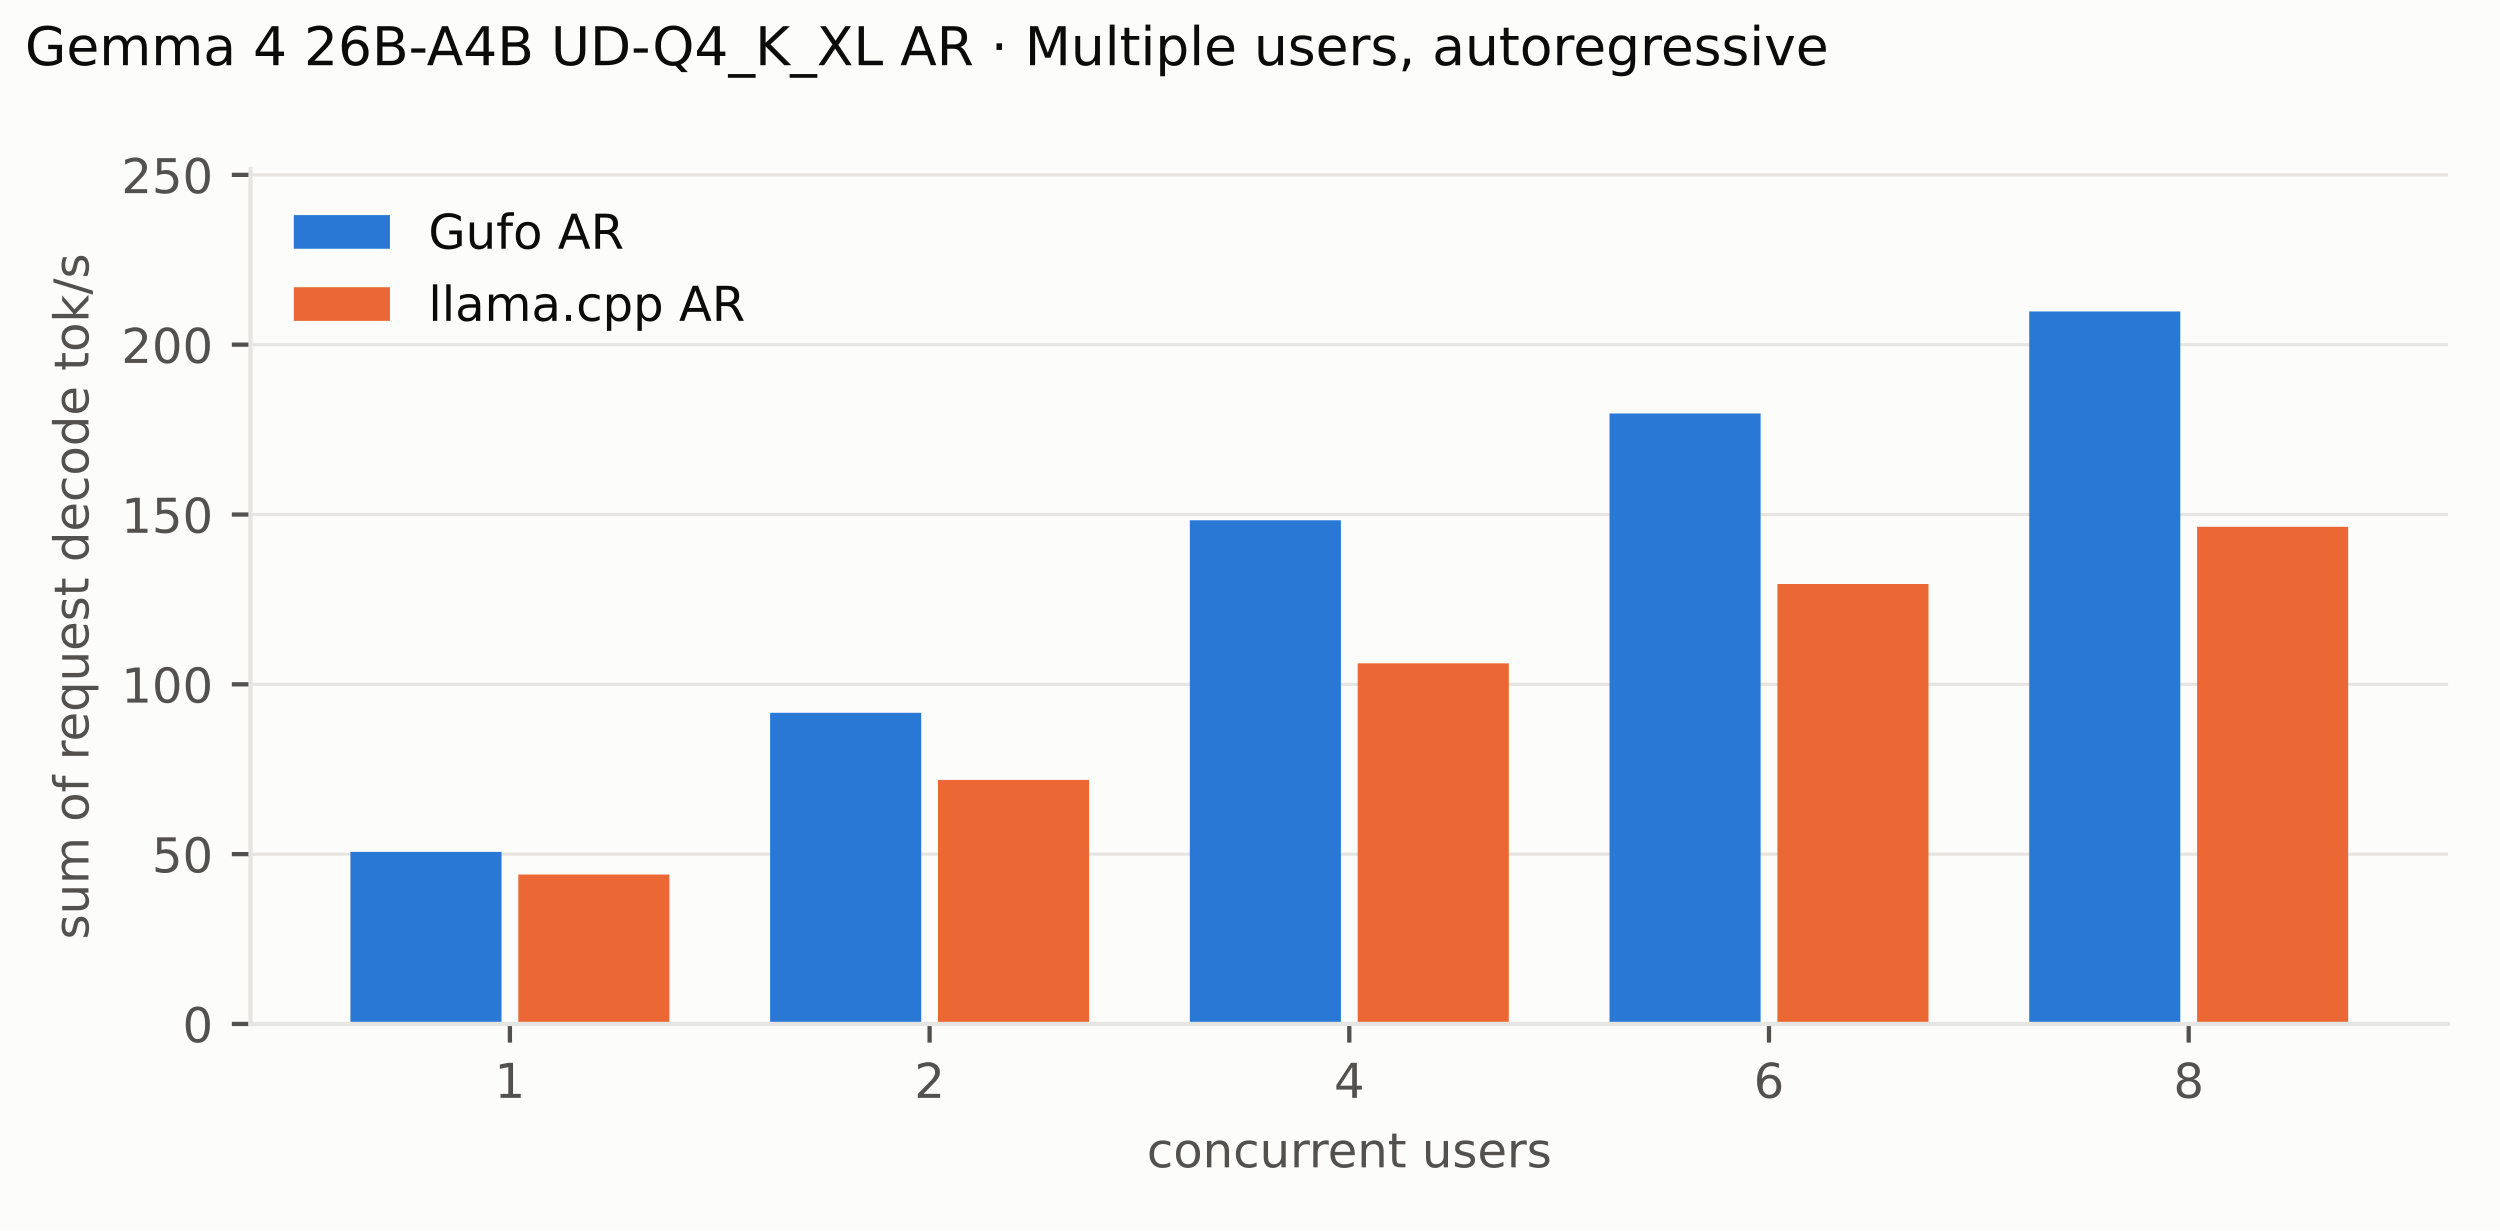
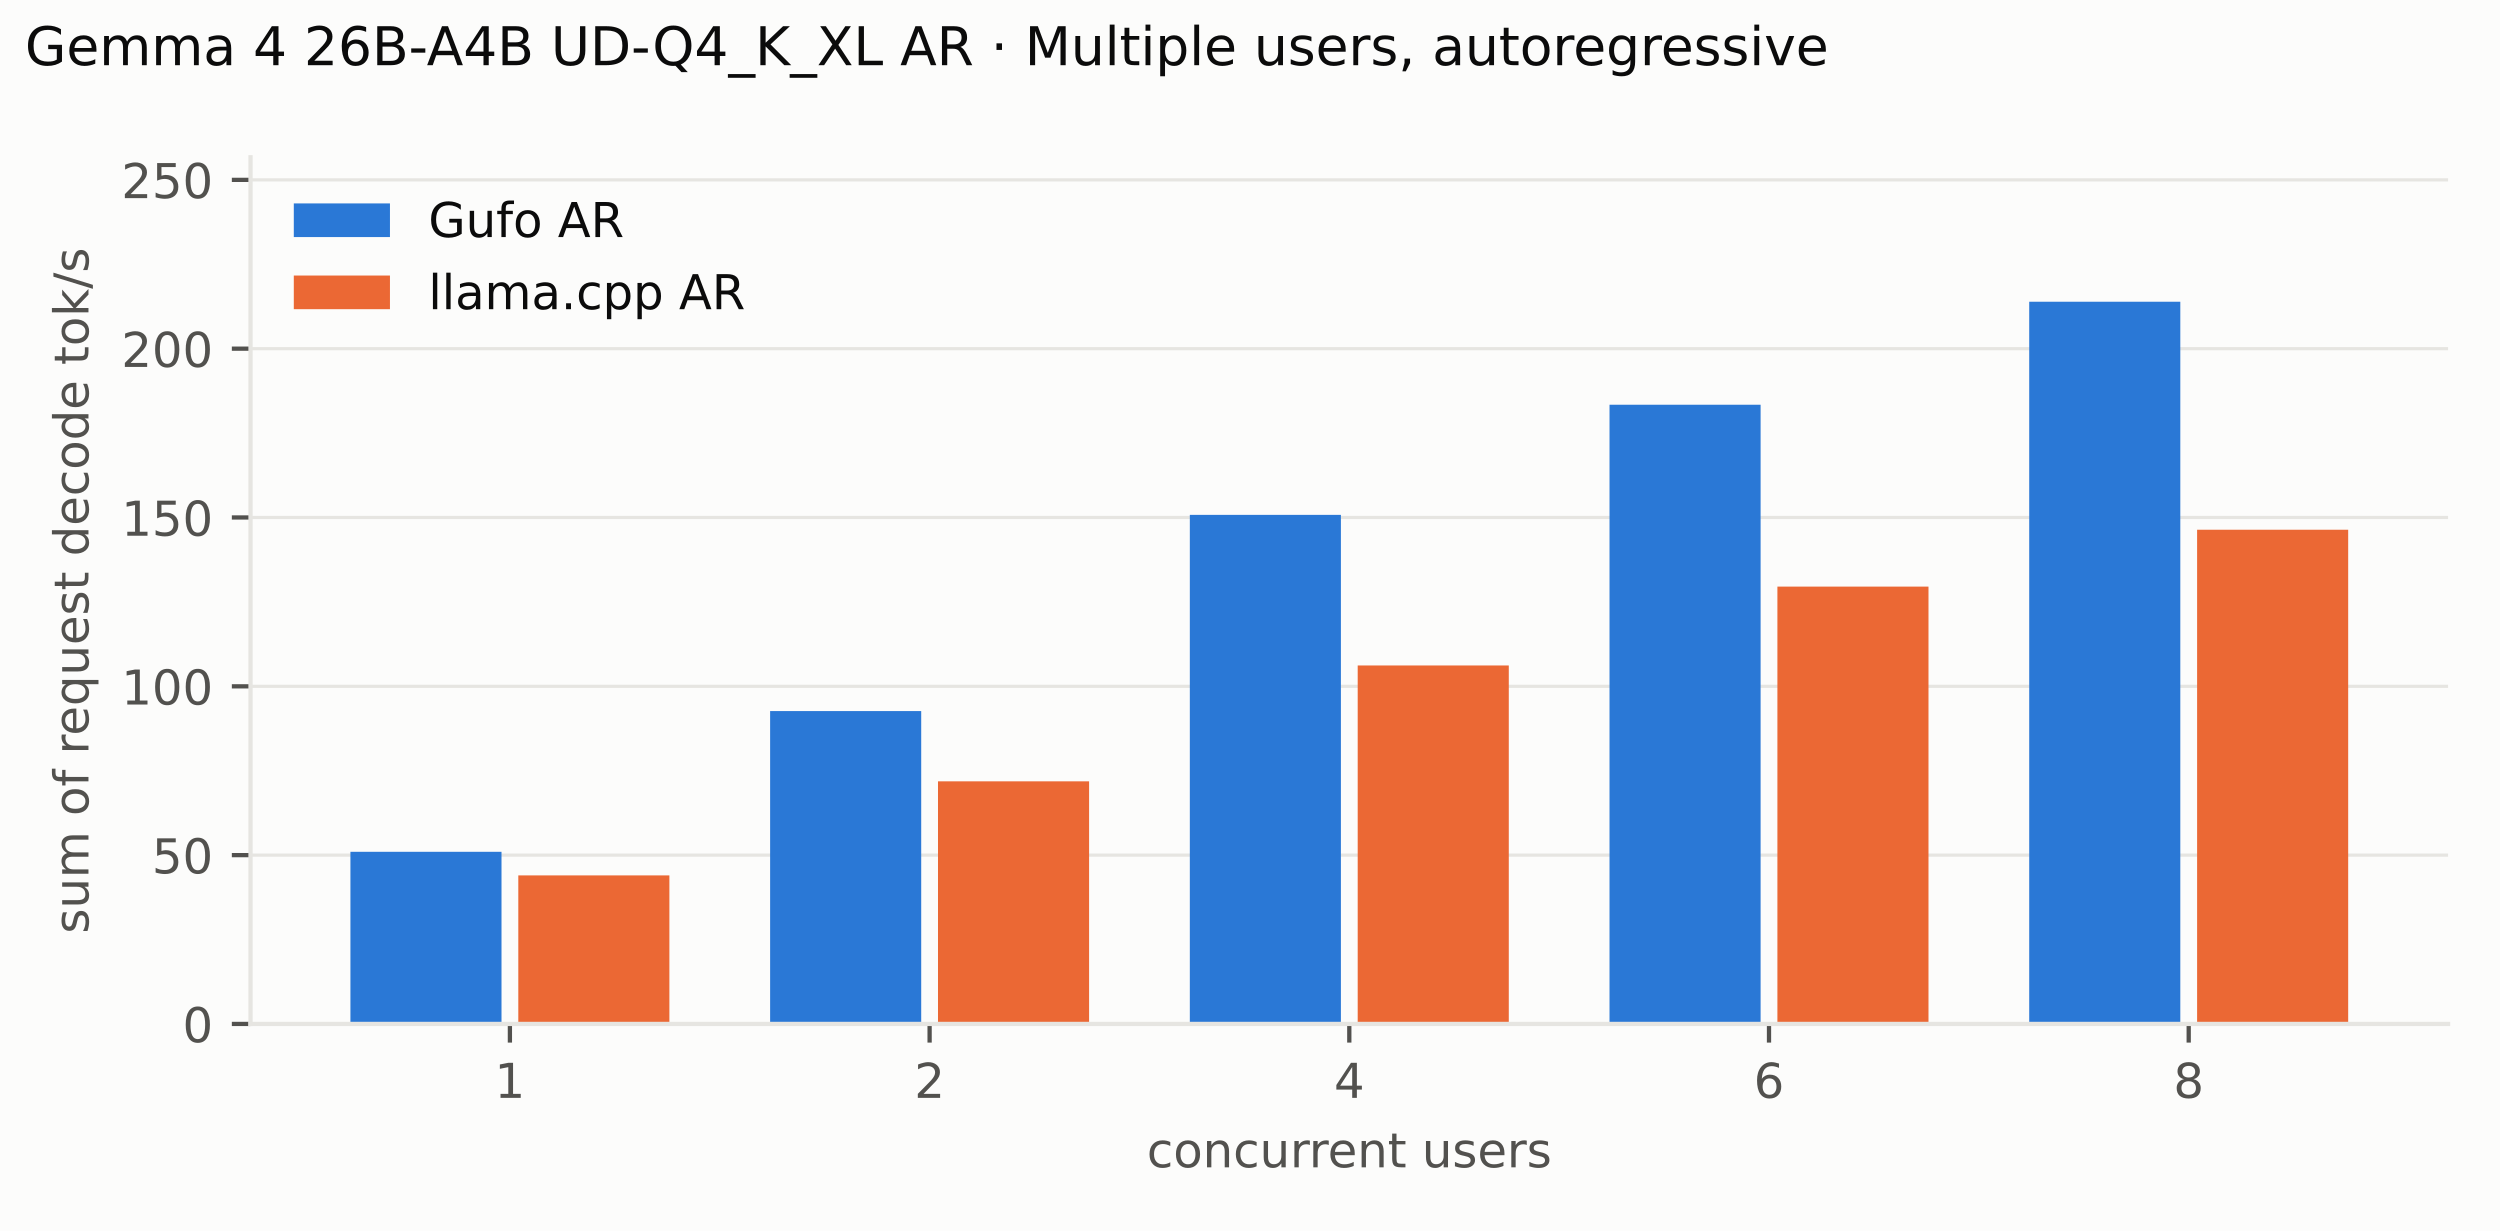
<svg xmlns="http://www.w3.org/2000/svg" xmlns:xlink="http://www.w3.org/1999/xlink" width="468pt" height="230.4pt" viewBox="0 0 468 230.4" version="1.1">
  <defs>
    <style type="text/css">*{stroke-linejoin: round; stroke-linecap: butt}</style>
  </defs>
  <g id="figure_1">
    <g id="patch_1">
      <path d="M 0 230.4 L 468 230.4 L 468 0 L 0 0 z " style="fill: #fcfcfb" />
    </g>
    <g id="axes_1">
      <g id="patch_2">
-         <path d="M 46.899 191.68 L 458.28 191.68 L 458.28 31.628 L 46.899 31.628 z " style="fill: #fcfcfb" />
+         <path d="M 46.899 191.68 L 458.28 191.68 L 458.28 29.441 L 46.899 29.441 z " style="fill: #fcfcfb" />
      </g>
      <g id="matplotlib.axis_1">
        <g id="xtick_1">
          <g id="line2d_1">
            <defs>
              <path id="m1ebf051f68" d="M 0 0 L 0 3.5 " style="stroke: #52514e; stroke-width: 0.8" />
            </defs>
            <g>
              <use xlink:href="#m1ebf051f68" x="95.454" y="191.68" style="fill: #52514e; stroke: #52514e; stroke-width: 0.8" />
            </g>
          </g>
          <g id="text_1">
            <text style="font-size: 9px; font-family: 'DejaVu Sans', 'Bitstream Vera Sans', 'Computer Modern Sans Serif', 'Lucida Grande', 'Verdana', 'Geneva', 'Lucid', 'Arial', 'Helvetica', 'Avant Garde', sans-serif; text-anchor: middle; fill: #52514e" x="95.454" y="205.518" transform="rotate(-0 95.4543 205.5179)">1</text>
          </g>
        </g>
        <g id="xtick_2">
          <g id="line2d_2">
            <g>
              <use xlink:href="#m1ebf051f68" x="174.022" y="191.68" style="fill: #52514e; stroke: #52514e; stroke-width: 0.8" />
            </g>
          </g>
          <g id="text_2">
            <text style="font-size: 9px; font-family: 'DejaVu Sans', 'Bitstream Vera Sans', 'Computer Modern Sans Serif', 'Lucida Grande', 'Verdana', 'Geneva', 'Lucid', 'Arial', 'Helvetica', 'Avant Garde', sans-serif; text-anchor: middle; fill: #52514e" x="174.022" y="205.518" transform="rotate(-0 174.022 205.5179)">2</text>
          </g>
        </g>
        <g id="xtick_3">
          <g id="line2d_3">
            <g>
              <use xlink:href="#m1ebf051f68" x="252.59" y="191.68" style="fill: #52514e; stroke: #52514e; stroke-width: 0.8" />
            </g>
          </g>
          <g id="text_3">
            <text style="font-size: 9px; font-family: 'DejaVu Sans', 'Bitstream Vera Sans', 'Computer Modern Sans Serif', 'Lucida Grande', 'Verdana', 'Geneva', 'Lucid', 'Arial', 'Helvetica', 'Avant Garde', sans-serif; text-anchor: middle; fill: #52514e" x="252.59" y="205.518" transform="rotate(-0 252.5897 205.5179)">4</text>
          </g>
        </g>
        <g id="xtick_4">
          <g id="line2d_4">
            <g>
              <use xlink:href="#m1ebf051f68" x="331.157" y="191.68" style="fill: #52514e; stroke: #52514e; stroke-width: 0.8" />
            </g>
          </g>
          <g id="text_4">
            <text style="font-size: 9px; font-family: 'DejaVu Sans', 'Bitstream Vera Sans', 'Computer Modern Sans Serif', 'Lucida Grande', 'Verdana', 'Geneva', 'Lucid', 'Arial', 'Helvetica', 'Avant Garde', sans-serif; text-anchor: middle; fill: #52514e" x="331.157" y="205.518" transform="rotate(-0 331.1574 205.5179)">6</text>
          </g>
        </g>
        <g id="xtick_5">
          <g id="line2d_5">
            <g>
              <use xlink:href="#m1ebf051f68" x="409.725" y="191.68" style="fill: #52514e; stroke: #52514e; stroke-width: 0.8" />
            </g>
          </g>
          <g id="text_5">
            <text style="font-size: 9px; font-family: 'DejaVu Sans', 'Bitstream Vera Sans', 'Computer Modern Sans Serif', 'Lucida Grande', 'Verdana', 'Geneva', 'Lucid', 'Arial', 'Helvetica', 'Avant Garde', sans-serif; text-anchor: middle; fill: #52514e" x="409.725" y="205.518" transform="rotate(-0 409.7252 205.5179)">8</text>
          </g>
        </g>
        <g id="text_6">
          <text style="font-size: 9px; font-family: 'DejaVu Sans', 'Bitstream Vera Sans', 'Computer Modern Sans Serif', 'Lucida Grande', 'Verdana', 'Geneva', 'Lucid', 'Arial', 'Helvetica', 'Avant Garde', sans-serif; text-anchor: middle; fill: #52514e" x="252.59" y="218.518" transform="rotate(-0 252.5897 218.5179)">concurrent users</text>
        </g>
      </g>
      <g id="matplotlib.axis_2">
        <g id="ytick_1">
          <g id="line2d_6">
-             <path d="M 46.899 191.68 L 458.28 191.68 " clip-path="url(#p56baf66a0d)" style="fill: none; stroke: #e6e5e1; stroke-width: 0.6; stroke-linecap: square" />
+             <path d="M 46.899 191.68 L 458.28 191.68 " clip-path="url(#pb5c279a9e9)" style="fill: none; stroke: #e6e5e1; stroke-width: 0.6; stroke-linecap: square" />
          </g>
          <g id="line2d_7">
            <defs>
              <path id="m680e5b1e24" d="M 0 0 L -3.5 0 " style="stroke: #52514e; stroke-width: 0.8" />
            </defs>
            <g>
              <use xlink:href="#m680e5b1e24" x="46.899" y="191.68" style="fill: #52514e; stroke: #52514e; stroke-width: 0.8" />
            </g>
          </g>
          <g id="text_7">
            <text style="font-size: 9px; font-family: 'DejaVu Sans', 'Bitstream Vera Sans', 'Computer Modern Sans Serif', 'Lucida Grande', 'Verdana', 'Geneva', 'Lucid', 'Arial', 'Helvetica', 'Avant Garde', sans-serif; text-anchor: end; fill: #52514e" x="39.899" y="195.099" transform="rotate(-0 39.89945 195.0989)">0</text>
          </g>
        </g>
        <g id="ytick_2">
          <g id="line2d_8">
-             <path d="M 46.899 159.892 L 458.28 159.892 " clip-path="url(#p56baf66a0d)" style="fill: none; stroke: #e6e5e1; stroke-width: 0.6; stroke-linecap: square" />
+             <path d="M 46.899 160.078 L 458.28 160.078 " clip-path="url(#pb5c279a9e9)" style="fill: none; stroke: #e6e5e1; stroke-width: 0.6; stroke-linecap: square" />
          </g>
          <g id="line2d_9">
            <g>
-               <use xlink:href="#m680e5b1e24" x="46.899" y="159.892" style="fill: #52514e; stroke: #52514e; stroke-width: 0.8" />
+               <use xlink:href="#m680e5b1e24" x="46.899" y="160.078" style="fill: #52514e; stroke: #52514e; stroke-width: 0.8" />
            </g>
          </g>
          <g id="text_8">
-             <text style="font-size: 9px; font-family: 'DejaVu Sans', 'Bitstream Vera Sans', 'Computer Modern Sans Serif', 'Lucida Grande', 'Verdana', 'Geneva', 'Lucid', 'Arial', 'Helvetica', 'Avant Garde', sans-serif; text-anchor: end; fill: #52514e" x="39.899" y="163.311" transform="rotate(-0 39.89945 163.3108)">50</text>
+             <text style="font-size: 9px; font-family: 'DejaVu Sans', 'Bitstream Vera Sans', 'Computer Modern Sans Serif', 'Lucida Grande', 'Verdana', 'Geneva', 'Lucid', 'Arial', 'Helvetica', 'Avant Garde', sans-serif; text-anchor: end; fill: #52514e" x="39.899" y="163.497" transform="rotate(-0 39.89945 163.497)">50</text>
          </g>
        </g>
        <g id="ytick_3">
          <g id="line2d_10">
-             <path d="M 46.899 128.104 L 458.28 128.104 " clip-path="url(#p56baf66a0d)" style="fill: none; stroke: #e6e5e1; stroke-width: 0.6; stroke-linecap: square" />
+             <path d="M 46.899 128.476 L 458.28 128.476 " clip-path="url(#pb5c279a9e9)" style="fill: none; stroke: #e6e5e1; stroke-width: 0.6; stroke-linecap: square" />
          </g>
          <g id="line2d_11">
            <g>
-               <use xlink:href="#m680e5b1e24" x="46.899" y="128.104" style="fill: #52514e; stroke: #52514e; stroke-width: 0.8" />
+               <use xlink:href="#m680e5b1e24" x="46.899" y="128.476" style="fill: #52514e; stroke: #52514e; stroke-width: 0.8" />
            </g>
          </g>
          <g id="text_9">
-             <text style="font-size: 9px; font-family: 'DejaVu Sans', 'Bitstream Vera Sans', 'Computer Modern Sans Serif', 'Lucida Grande', 'Verdana', 'Geneva', 'Lucid', 'Arial', 'Helvetica', 'Avant Garde', sans-serif; text-anchor: end; fill: #52514e" x="39.899" y="131.523" transform="rotate(-0 39.89945 131.5226)">100</text>
+             <text style="font-size: 9px; font-family: 'DejaVu Sans', 'Bitstream Vera Sans', 'Computer Modern Sans Serif', 'Lucida Grande', 'Verdana', 'Geneva', 'Lucid', 'Arial', 'Helvetica', 'Avant Garde', sans-serif; text-anchor: end; fill: #52514e" x="39.899" y="131.895" transform="rotate(-0 39.89945 131.8951)">100</text>
          </g>
        </g>
        <g id="ytick_4">
          <g id="line2d_12">
-             <path d="M 46.899 96.316 L 458.28 96.316 " clip-path="url(#p56baf66a0d)" style="fill: none; stroke: #e6e5e1; stroke-width: 0.6; stroke-linecap: square" />
+             <path d="M 46.899 96.874 L 458.28 96.874 " clip-path="url(#pb5c279a9e9)" style="fill: none; stroke: #e6e5e1; stroke-width: 0.6; stroke-linecap: square" />
          </g>
          <g id="line2d_13">
            <g>
-               <use xlink:href="#m680e5b1e24" x="46.899" y="96.316" style="fill: #52514e; stroke: #52514e; stroke-width: 0.8" />
+               <use xlink:href="#m680e5b1e24" x="46.899" y="96.874" style="fill: #52514e; stroke: #52514e; stroke-width: 0.8" />
            </g>
          </g>
          <g id="text_10">
-             <text style="font-size: 9px; font-family: 'DejaVu Sans', 'Bitstream Vera Sans', 'Computer Modern Sans Serif', 'Lucida Grande', 'Verdana', 'Geneva', 'Lucid', 'Arial', 'Helvetica', 'Avant Garde', sans-serif; text-anchor: end; fill: #52514e" x="39.899" y="99.734" transform="rotate(-0 39.89945 99.73448)">150</text>
+             <text style="font-size: 9px; font-family: 'DejaVu Sans', 'Bitstream Vera Sans', 'Computer Modern Sans Serif', 'Lucida Grande', 'Verdana', 'Geneva', 'Lucid', 'Arial', 'Helvetica', 'Avant Garde', sans-serif; text-anchor: end; fill: #52514e" x="39.899" y="100.293" transform="rotate(-0 39.89945 100.2932)">150</text>
          </g>
        </g>
        <g id="ytick_5">
          <g id="line2d_14">
-             <path d="M 46.899 64.527 L 458.28 64.527 " clip-path="url(#p56baf66a0d)" style="fill: none; stroke: #e6e5e1; stroke-width: 0.6; stroke-linecap: square" />
+             <path d="M 46.899 65.272 L 458.28 65.272 " clip-path="url(#pb5c279a9e9)" style="fill: none; stroke: #e6e5e1; stroke-width: 0.6; stroke-linecap: square" />
          </g>
          <g id="line2d_15">
            <g>
-               <use xlink:href="#m680e5b1e24" x="46.899" y="64.527" style="fill: #52514e; stroke: #52514e; stroke-width: 0.8" />
+               <use xlink:href="#m680e5b1e24" x="46.899" y="65.272" style="fill: #52514e; stroke: #52514e; stroke-width: 0.8" />
            </g>
          </g>
          <g id="text_11">
-             <text style="font-size: 9px; font-family: 'DejaVu Sans', 'Bitstream Vera Sans', 'Computer Modern Sans Serif', 'Lucida Grande', 'Verdana', 'Geneva', 'Lucid', 'Arial', 'Helvetica', 'Avant Garde', sans-serif; text-anchor: end; fill: #52514e" x="39.899" y="67.946" transform="rotate(-0 39.89945 67.94632)">200</text>
+             <text style="font-size: 9px; font-family: 'DejaVu Sans', 'Bitstream Vera Sans', 'Computer Modern Sans Serif', 'Lucida Grande', 'Verdana', 'Geneva', 'Lucid', 'Arial', 'Helvetica', 'Avant Garde', sans-serif; text-anchor: end; fill: #52514e" x="39.899" y="68.691" transform="rotate(-0 39.89945 68.69125)">200</text>
          </g>
        </g>
        <g id="ytick_6">
          <g id="line2d_16">
-             <path d="M 46.899 32.739 L 458.28 32.739 " clip-path="url(#p56baf66a0d)" style="fill: none; stroke: #e6e5e1; stroke-width: 0.6; stroke-linecap: square" />
+             <path d="M 46.899 33.67 L 458.28 33.67 " clip-path="url(#pb5c279a9e9)" style="fill: none; stroke: #e6e5e1; stroke-width: 0.6; stroke-linecap: square" />
          </g>
          <g id="line2d_17">
            <g>
-               <use xlink:href="#m680e5b1e24" x="46.899" y="32.739" style="fill: #52514e; stroke: #52514e; stroke-width: 0.8" />
+               <use xlink:href="#m680e5b1e24" x="46.899" y="33.67" style="fill: #52514e; stroke: #52514e; stroke-width: 0.8" />
            </g>
          </g>
          <g id="text_12">
-             <text style="font-size: 9px; font-family: 'DejaVu Sans', 'Bitstream Vera Sans', 'Computer Modern Sans Serif', 'Lucida Grande', 'Verdana', 'Geneva', 'Lucid', 'Arial', 'Helvetica', 'Avant Garde', sans-serif; text-anchor: end; fill: #52514e" x="39.899" y="36.158" transform="rotate(-0 39.89945 36.15816)">250</text>
+             <text style="font-size: 9px; font-family: 'DejaVu Sans', 'Bitstream Vera Sans', 'Computer Modern Sans Serif', 'Lucida Grande', 'Verdana', 'Geneva', 'Lucid', 'Arial', 'Helvetica', 'Avant Garde', sans-serif; text-anchor: end; fill: #52514e" x="39.899" y="37.089" transform="rotate(-0 39.89945 37.08933)">250</text>
          </g>
        </g>
        <g id="text_13">
-           <text style="font-size: 9px; font-family: 'DejaVu Sans', 'Bitstream Vera Sans', 'Computer Modern Sans Serif', 'Lucida Grande', 'Verdana', 'Geneva', 'Lucid', 'Arial', 'Helvetica', 'Avant Garde', sans-serif; text-anchor: middle; fill: #52514e" x="16.559" y="111.654" transform="rotate(-90 16.55859 111.654)">sum of request decode tok/s</text>
+           <text style="font-size: 9px; font-family: 'DejaVu Sans', 'Bitstream Vera Sans', 'Computer Modern Sans Serif', 'Lucida Grande', 'Verdana', 'Geneva', 'Lucid', 'Arial', 'Helvetica', 'Avant Garde', sans-serif; text-anchor: middle; fill: #52514e" x="16.559" y="110.56" transform="rotate(-90 16.55859 110.5604)">sum of request decode tok/s</text>
        </g>
      </g>
      <g id="patch_3">
-         <path d="M 65.599 191.68 L 93.883 191.68 L 93.883 159.466 L 65.599 159.466 z " clip-path="url(#p56baf66a0d)" style="fill: #2a78d6" />
+         <path d="M 65.599 191.68 L 93.883 191.68 L 93.883 159.459 L 65.599 159.459 z " clip-path="url(#pb5c279a9e9)" style="fill: #2a78d6" />
      </g>
      <g id="patch_4">
-         <path d="M 144.166 191.68 L 172.451 191.68 L 172.451 133.438 L 144.166 133.438 z " clip-path="url(#p56baf66a0d)" style="fill: #2a78d6" />
+         <path d="M 144.166 191.68 L 172.451 191.68 L 172.451 133.109 L 144.166 133.109 z " clip-path="url(#pb5c279a9e9)" style="fill: #2a78d6" />
      </g>
      <g id="patch_5">
-         <path d="M 222.734 191.68 L 251.018 191.68 L 251.018 97.39 L 222.734 97.39 z " clip-path="url(#p56baf66a0d)" style="fill: #2a78d6" />
+         <path d="M 222.734 191.68 L 251.018 191.68 L 251.018 96.381 L 222.734 96.381 z " clip-path="url(#pb5c279a9e9)" style="fill: #2a78d6" />
      </g>
      <g id="patch_6">
-         <path d="M 301.302 191.68 L 329.586 191.68 L 329.586 77.395 L 301.302 77.395 z " clip-path="url(#p56baf66a0d)" style="fill: #2a78d6" />
+         <path d="M 301.302 191.68 L 329.586 191.68 L 329.586 75.77 L 301.302 75.77 z " clip-path="url(#pb5c279a9e9)" style="fill: #2a78d6" />
      </g>
      <g id="patch_7">
-         <path d="M 379.869 191.68 L 408.154 191.68 L 408.154 58.303 L 379.869 58.303 z " clip-path="url(#p56baf66a0d)" style="fill: #2a78d6" />
+         <path d="M 379.869 191.68 L 408.154 191.68 L 408.154 56.481 L 379.869 56.481 z " clip-path="url(#pb5c279a9e9)" style="fill: #2a78d6" />
      </g>
      <g id="patch_8">
-         <path d="M 97.026 191.68 L 125.31 191.68 L 125.31 163.713 L 97.026 163.713 z " clip-path="url(#p56baf66a0d)" style="fill: #eb6834" />
+         <path d="M 97.026 191.68 L 125.31 191.68 L 125.31 163.877 L 97.026 163.877 z " clip-path="url(#pb5c279a9e9)" style="fill: #eb6834" />
      </g>
      <g id="patch_9">
-         <path d="M 175.593 191.68 L 203.878 191.68 L 203.878 146 L 175.593 146 z " clip-path="url(#p56baf66a0d)" style="fill: #eb6834" />
+         <path d="M 175.593 191.68 L 203.878 191.68 L 203.878 146.268 L 175.593 146.268 z " clip-path="url(#pb5c279a9e9)" style="fill: #eb6834" />
      </g>
      <g id="patch_10">
-         <path d="M 254.161 191.68 L 282.445 191.68 L 282.445 124.181 L 254.161 124.181 z " clip-path="url(#p56baf66a0d)" style="fill: #eb6834" />
+         <path d="M 254.161 191.68 L 282.445 191.68 L 282.445 124.576 L 254.161 124.576 z " clip-path="url(#pb5c279a9e9)" style="fill: #eb6834" />
      </g>
      <g id="patch_11">
-         <path d="M 332.729 191.68 L 361.013 191.68 L 361.013 109.33 L 332.729 109.33 z " clip-path="url(#p56baf66a0d)" style="fill: #eb6834" />
+         <path d="M 332.729 191.68 L 361.013 191.68 L 361.013 109.812 L 332.729 109.812 z " clip-path="url(#pb5c279a9e9)" style="fill: #eb6834" />
      </g>
      <g id="patch_12">
-         <path d="M 411.297 191.68 L 439.581 191.68 L 439.581 98.623 L 411.297 98.623 z " clip-path="url(#p56baf66a0d)" style="fill: #eb6834" />
+         <path d="M 411.297 191.68 L 439.581 191.68 L 439.581 99.169 L 411.297 99.169 z " clip-path="url(#pb5c279a9e9)" style="fill: #eb6834" />
      </g>
      <g id="patch_13">
-         <path d="M 46.899 191.68 L 46.899 31.628 " style="fill: none; stroke: #e6e5e1; stroke-width: 0.8; stroke-linejoin: miter; stroke-linecap: square" />
+         <path d="M 46.899 191.68 L 46.899 29.441 " style="fill: none; stroke: #e6e5e1; stroke-width: 0.8; stroke-linejoin: miter; stroke-linecap: square" />
      </g>
      <g id="patch_14">
        <path d="M 46.899 191.68 L 458.28 191.68 " style="fill: none; stroke: #e6e5e1; stroke-width: 0.8; stroke-linejoin: miter; stroke-linecap: square" />
      </g>
      <g id="legend_1">
        <g id="patch_15">
-           <path d="M 54.999 46.566 L 72.999 46.566 L 72.999 40.266 L 54.999 40.266 z " style="fill: #2a78d6" />
+           <path d="M 54.999 44.379 L 72.999 44.379 L 72.999 38.079 L 54.999 38.079 z " style="fill: #2a78d6" />
        </g>
        <g id="text_14">
-           <text style="font-size: 9px; font-family: 'DejaVu Sans', 'Bitstream Vera Sans', 'Computer Modern Sans Serif', 'Lucida Grande', 'Verdana', 'Geneva', 'Lucid', 'Arial', 'Helvetica', 'Avant Garde', sans-serif; text-anchor: start; fill: #0b0b0b" x="80.199" y="46.566" transform="rotate(-0 80.19945 46.5665)">Gufo AR</text>
+           <text style="font-size: 9px; font-family: 'DejaVu Sans', 'Bitstream Vera Sans', 'Computer Modern Sans Serif', 'Lucida Grande', 'Verdana', 'Geneva', 'Lucid', 'Arial', 'Helvetica', 'Avant Garde', sans-serif; text-anchor: start; fill: #0b0b0b" x="80.199" y="44.379" transform="rotate(-0 80.19945 44.37938)">Gufo AR</text>
        </g>
        <g id="patch_16">
-           <path d="M 54.999 60.067 L 72.999 60.067 L 72.999 53.767 L 54.999 53.767 z " style="fill: #eb6834" />
+           <path d="M 54.999 57.88 L 72.999 57.88 L 72.999 51.58 L 54.999 51.58 z " style="fill: #eb6834" />
        </g>
        <g id="text_15">
-           <text style="font-size: 9px; font-family: 'DejaVu Sans', 'Bitstream Vera Sans', 'Computer Modern Sans Serif', 'Lucida Grande', 'Verdana', 'Geneva', 'Lucid', 'Arial', 'Helvetica', 'Avant Garde', sans-serif; text-anchor: start; fill: #0b0b0b" x="80.199" y="60.067" transform="rotate(-0 80.19945 60.0672)">llama.cpp AR</text>
+           <text style="font-size: 9px; font-family: 'DejaVu Sans', 'Bitstream Vera Sans', 'Computer Modern Sans Serif', 'Lucida Grande', 'Verdana', 'Geneva', 'Lucid', 'Arial', 'Helvetica', 'Avant Garde', sans-serif; text-anchor: start; fill: #0b0b0b" x="80.199" y="57.88" transform="rotate(-0 80.19945 57.88008)">llama.cpp AR</text>
        </g>
      </g>
    </g>
    <g id="text_16">
      <text style="font-size: 10px; font-family: 'DejaVu Sans', 'Bitstream Vera Sans', 'Computer Modern Sans Serif', 'Lucida Grande', 'Verdana', 'Geneva', 'Lucid', 'Arial', 'Helvetica', 'Avant Garde', sans-serif; text-anchor: start; fill: #0b0b0b" x="4.68" y="12.206" transform="rotate(-0 4.68 12.20644)">Gemma 4 26B-A4B UD-Q4_K_XL AR · Multiple users, autoregressive</text>
    </g>
  </g>
  <defs>
-     <clipPath id="p56baf66a0d">
-       <rect x="46.899" y="31.628" width="411.381" height="160.052" />
+     <clipPath id="pb5c279a9e9">
+       <rect x="46.899" y="29.441" width="411.381" height="162.239" />
    </clipPath>
  </defs>
</svg>
